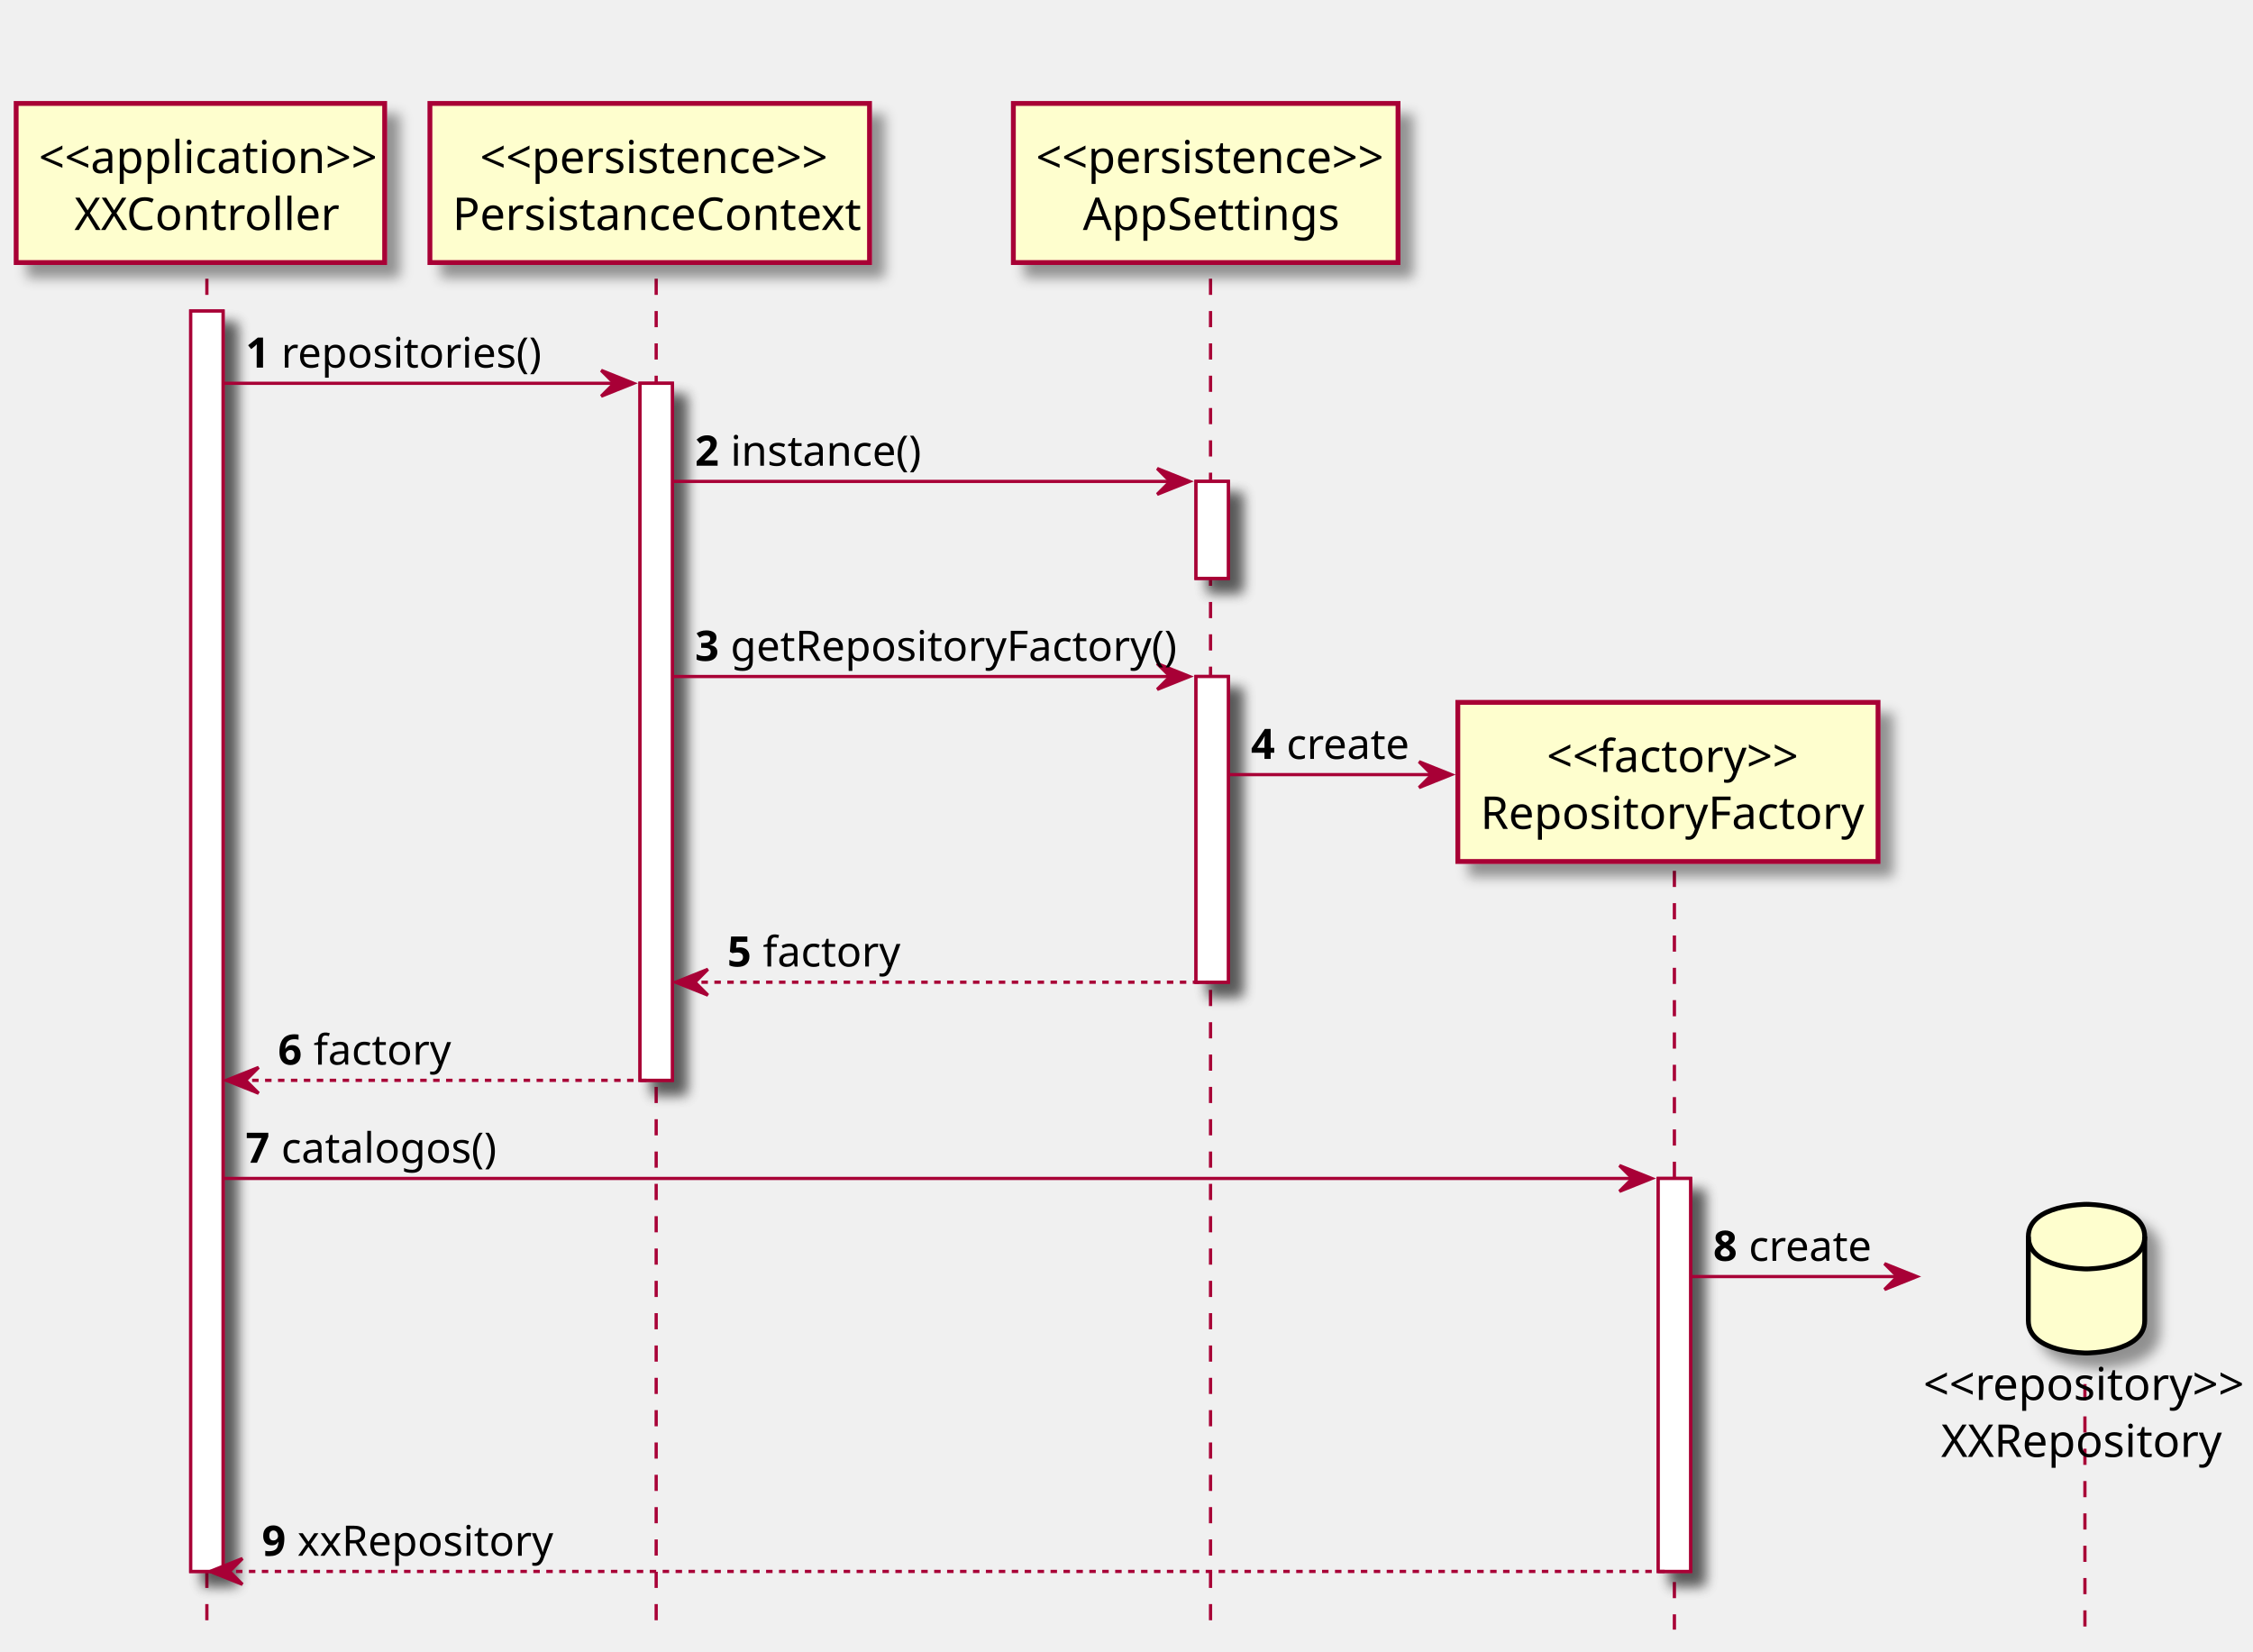
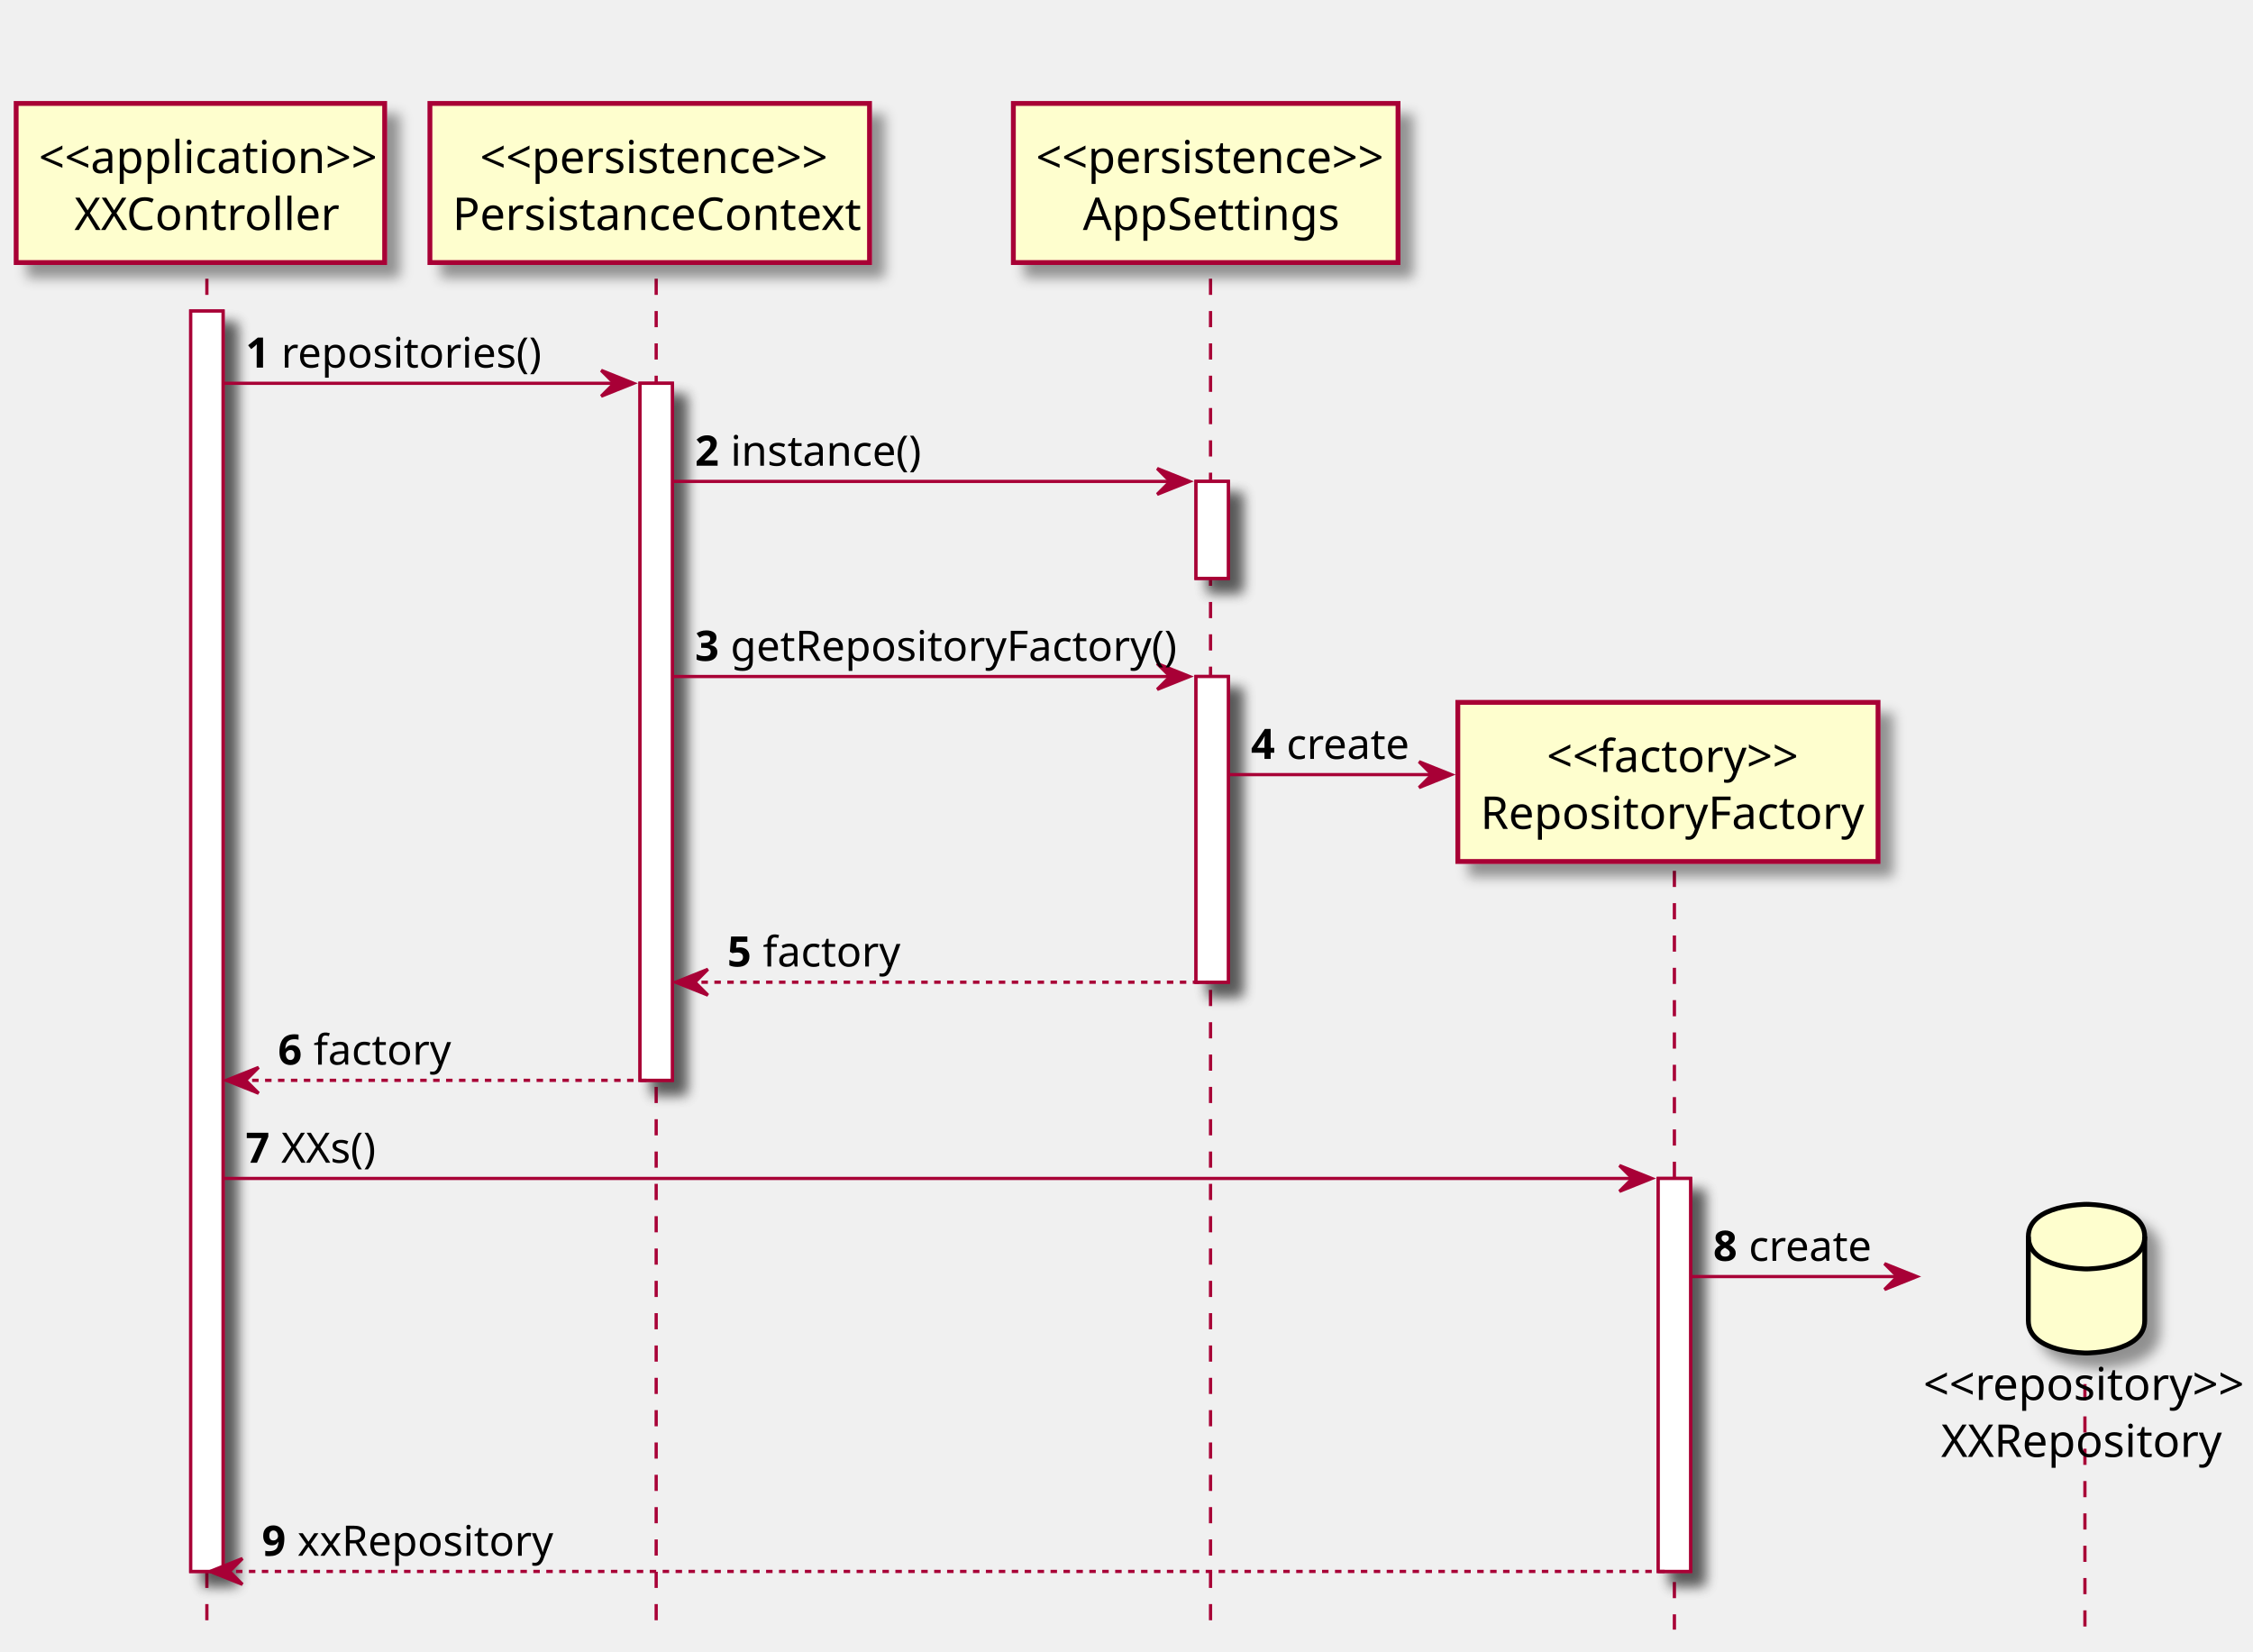
<svg xmlns="http://www.w3.org/2000/svg" contentScriptType="application/ecmascript" contentStyleType="text/css" height="511px" preserveAspectRatio="none" style="width:697px;height:511px;" version="1.1" viewBox="0 0 697 511" width="697px" zoomAndPan="magnify">
  <defs>
-     <filter height="300%" id="f16jr6j2ipwx59" width="300%" x="-1" y="-1">
+     <filter height="300%" id="f177hr8jtyo7wj" width="300%" x="-1" y="-1">
      <feGaussianBlur result="blurOut" stdDeviation="2.0" />
      <feColorMatrix in="blurOut" result="blurOut2" type="matrix" values="0 0 0 0 0 0 0 0 0 0 0 0 0 0 0 0 0 0 .4 0" />
      <feOffset dx="4.0" dy="4.0" in="blurOut2" result="blurOut3" />
      <feBlend in="SourceGraphic" in2="blurOut3" mode="normal" />
    </filter>
  </defs>
  <g>
-     <rect fill="#FFFFFF" filter="url(#f16jr6j2ipwx59)" height="389.898" style="stroke:#A80036;stroke-width:1.0;" width="10" x="59" y="96.219" />
-     <rect fill="#FFFFFF" filter="url(#f16jr6j2ipwx59)" height="215.625" style="stroke:#A80036;stroke-width:1.0;" width="10" x="198" y="118.57" />
-     <rect fill="#FFFFFF" filter="url(#f16jr6j2ipwx59)" height="30" style="stroke:#A80036;stroke-width:1.0;" width="10" x="370" y="148.922" />
-     <rect fill="#FFFFFF" filter="url(#f16jr6j2ipwx59)" height="94.57" style="stroke:#A80036;stroke-width:1.0;" width="10" x="370" y="209.273" />
-     <rect fill="#FFFFFF" filter="url(#f16jr6j2ipwx59)" height="121.57" style="stroke:#A80036;stroke-width:1.0;" width="10" x="513" y="364.547" />
+     <rect fill="#FFFFFF" filter="url(#f177hr8jtyo7wj)" height="389.898" style="stroke:#A80036;stroke-width:1.0;" width="10" x="59" y="96.219" />
+     <rect fill="#FFFFFF" filter="url(#f177hr8jtyo7wj)" height="215.625" style="stroke:#A80036;stroke-width:1.0;" width="10" x="198" y="118.57" />
+     <rect fill="#FFFFFF" filter="url(#f177hr8jtyo7wj)" height="30" style="stroke:#A80036;stroke-width:1.0;" width="10" x="370" y="148.922" />
+     <rect fill="#FFFFFF" filter="url(#f177hr8jtyo7wj)" height="94.57" style="stroke:#A80036;stroke-width:1.0;" width="10" x="370" y="209.273" />
+     <rect fill="#FFFFFF" filter="url(#f177hr8jtyo7wj)" height="121.57" style="stroke:#A80036;stroke-width:1.0;" width="10" x="513" y="364.547" />
    <line style="stroke:#A80036;stroke-width:1.0;stroke-dasharray:5.0,5.0;" x1="64" x2="64" y1="86.219" y2="504.117" />
    <line style="stroke:#A80036;stroke-width:1.0;stroke-dasharray:5.0,5.0;" x1="203" x2="203" y1="86.219" y2="504.117" />
    <line style="stroke:#A80036;stroke-width:1.0;stroke-dasharray:5.0,5.0;" x1="374.5" x2="374.5" y1="86.219" y2="504.117" />
    <line style="stroke:#A80036;stroke-width:1.0;stroke-dasharray:5.0,5.0;" x1="518" x2="518" y1="259.383" y2="504.117" />
    <line style="stroke:#A80036;stroke-width:1.0;stroke-dasharray:5.0,5.0;" x1="645" x2="645" y1="428.156" y2="504.117" />
-     <rect fill="#FEFECE" filter="url(#f16jr6j2ipwx59)" height="49.219" style="stroke:#A80036;stroke-width:1.5;" width="114" x="5" y="32" />
+     <rect fill="#FEFECE" filter="url(#f177hr8jtyo7wj)" height="49.219" style="stroke:#A80036;stroke-width:1.5;" width="114" x="5" y="32" />
    <text fill="#000000" font-family="sans-serif" font-size="14" lengthAdjust="spacing" textLength="100" x="12" y="53.533">&lt;&lt;application&gt;&gt;</text>
    <text fill="#000000" font-family="sans-serif" font-size="14" lengthAdjust="spacing" textLength="78" x="23" y="71.143">XXController</text>
-     <rect fill="#FEFECE" filter="url(#f16jr6j2ipwx59)" height="49.219" style="stroke:#A80036;stroke-width:1.5;" width="136" x="133" y="32" />
+     <rect fill="#FEFECE" filter="url(#f177hr8jtyo7wj)" height="49.219" style="stroke:#A80036;stroke-width:1.5;" width="136" x="133" y="32" />
    <text fill="#000000" font-family="sans-serif" font-size="14" lengthAdjust="spacing" textLength="105" x="148.5" y="53.533">&lt;&lt;persistence&gt;&gt;</text>
    <text fill="#000000" font-family="sans-serif" font-size="14" lengthAdjust="spacing" textLength="122" x="140" y="71.143">PersistanceContext</text>
-     <rect fill="#FEFECE" filter="url(#f16jr6j2ipwx59)" height="49.219" style="stroke:#A80036;stroke-width:1.5;" width="119" x="313.5" y="32" />
+     <rect fill="#FEFECE" filter="url(#f177hr8jtyo7wj)" height="49.219" style="stroke:#A80036;stroke-width:1.5;" width="119" x="313.5" y="32" />
    <text fill="#000000" font-family="sans-serif" font-size="14" lengthAdjust="spacing" textLength="105" x="320.5" y="53.533">&lt;&lt;persistence&gt;&gt;</text>
    <text fill="#000000" font-family="sans-serif" font-size="14" lengthAdjust="spacing" textLength="76" x="335" y="71.143">AppSettings</text>
-     <rect fill="#FFFFFF" filter="url(#f16jr6j2ipwx59)" height="389.898" style="stroke:#A80036;stroke-width:1.0;" width="10" x="59" y="96.219" />
-     <rect fill="#FFFFFF" filter="url(#f16jr6j2ipwx59)" height="215.625" style="stroke:#A80036;stroke-width:1.0;" width="10" x="198" y="118.57" />
-     <rect fill="#FFFFFF" filter="url(#f16jr6j2ipwx59)" height="30" style="stroke:#A80036;stroke-width:1.0;" width="10" x="370" y="148.922" />
-     <rect fill="#FFFFFF" filter="url(#f16jr6j2ipwx59)" height="94.57" style="stroke:#A80036;stroke-width:1.0;" width="10" x="370" y="209.273" />
-     <rect fill="#FFFFFF" filter="url(#f16jr6j2ipwx59)" height="121.57" style="stroke:#A80036;stroke-width:1.0;" width="10" x="513" y="364.547" />
+     <rect fill="#FFFFFF" filter="url(#f177hr8jtyo7wj)" height="389.898" style="stroke:#A80036;stroke-width:1.0;" width="10" x="59" y="96.219" />
+     <rect fill="#FFFFFF" filter="url(#f177hr8jtyo7wj)" height="215.625" style="stroke:#A80036;stroke-width:1.0;" width="10" x="198" y="118.57" />
+     <rect fill="#FFFFFF" filter="url(#f177hr8jtyo7wj)" height="30" style="stroke:#A80036;stroke-width:1.0;" width="10" x="370" y="148.922" />
+     <rect fill="#FFFFFF" filter="url(#f177hr8jtyo7wj)" height="94.57" style="stroke:#A80036;stroke-width:1.0;" width="10" x="370" y="209.273" />
+     <rect fill="#FFFFFF" filter="url(#f177hr8jtyo7wj)" height="121.57" style="stroke:#A80036;stroke-width:1.0;" width="10" x="513" y="364.547" />
    <polygon fill="#A80036" points="186,114.57,196,118.57,186,122.57,190,118.57" style="stroke:#A80036;stroke-width:1.0;" />
    <line style="stroke:#A80036;stroke-width:1.0;" x1="69" x2="192" y1="118.57" y2="118.57" />
    <text fill="#000000" font-family="sans-serif" font-size="13" font-weight="bold" lengthAdjust="spacing" textLength="7" x="76" y="113.714">1</text>
    <text fill="#000000" font-family="sans-serif" font-size="13" lengthAdjust="spacing" textLength="75" x="87" y="113.714">repositories()</text>
    <polygon fill="#A80036" points="358,144.922,368,148.922,358,152.922,362,148.922" style="stroke:#A80036;stroke-width:1.0;" />
    <line style="stroke:#A80036;stroke-width:1.0;" x1="208" x2="364" y1="148.922" y2="148.922" />
    <text fill="#000000" font-family="sans-serif" font-size="13" font-weight="bold" lengthAdjust="spacing" textLength="7" x="215" y="144.065">2</text>
    <text fill="#000000" font-family="sans-serif" font-size="13" lengthAdjust="spacing" textLength="57" x="226" y="144.065">instance()</text>
    <polygon fill="#A80036" points="358,205.273,368,209.273,358,213.273,362,209.273" style="stroke:#A80036;stroke-width:1.0;" />
    <line style="stroke:#A80036;stroke-width:1.0;" x1="208" x2="364" y1="209.273" y2="209.273" />
    <text fill="#000000" font-family="sans-serif" font-size="13" font-weight="bold" lengthAdjust="spacing" textLength="7" x="215" y="204.417">3</text>
    <text fill="#000000" font-family="sans-serif" font-size="13" lengthAdjust="spacing" textLength="132" x="226" y="204.417">getRepositoryFactory()</text>
    <polygon fill="#A80036" points="439,235.625,449,239.625,439,243.625,443,239.625" style="stroke:#A80036;stroke-width:1.0;" />
    <line style="stroke:#A80036;stroke-width:1.0;" x1="380" x2="445" y1="239.625" y2="239.625" />
    <text fill="#000000" font-family="sans-serif" font-size="13" font-weight="bold" lengthAdjust="spacing" textLength="7" x="387" y="234.769">4</text>
    <text fill="#000000" font-family="sans-serif" font-size="13" lengthAdjust="spacing" textLength="36" x="398" y="234.769">create</text>
-     <rect fill="#FEFECE" filter="url(#f16jr6j2ipwx59)" height="49.219" style="stroke:#A80036;stroke-width:1.5;" width="130" x="451" y="217.273" />
+     <rect fill="#FEFECE" filter="url(#f177hr8jtyo7wj)" height="49.219" style="stroke:#A80036;stroke-width:1.5;" width="130" x="451" y="217.273" />
    <text fill="#000000" font-family="sans-serif" font-size="14" lengthAdjust="spacing" textLength="75" x="478.5" y="238.807">&lt;&lt;factory&gt;&gt;</text>
    <text fill="#000000" font-family="sans-serif" font-size="14" lengthAdjust="spacing" textLength="116" x="458" y="256.416">RepositoryFactory</text>
    <polygon fill="#A80036" points="219,299.844,209,303.844,219,307.844,215,303.844" style="stroke:#A80036;stroke-width:1.0;" />
    <line style="stroke:#A80036;stroke-width:1.0;stroke-dasharray:2.0,2.0;" x1="213" x2="374" y1="303.844" y2="303.844" />
    <text fill="#000000" font-family="sans-serif" font-size="13" font-weight="bold" lengthAdjust="spacing" textLength="7" x="225" y="298.987">5</text>
    <text fill="#000000" font-family="sans-serif" font-size="13" lengthAdjust="spacing" textLength="39" x="236" y="298.987">factory</text>
    <polygon fill="#A80036" points="80,330.195,70,334.195,80,338.195,76,334.195" style="stroke:#A80036;stroke-width:1.0;" />
    <line style="stroke:#A80036;stroke-width:1.0;stroke-dasharray:2.0,2.0;" x1="74" x2="202" y1="334.195" y2="334.195" />
    <text fill="#000000" font-family="sans-serif" font-size="13" font-weight="bold" lengthAdjust="spacing" textLength="7" x="86" y="329.339">6</text>
    <text fill="#000000" font-family="sans-serif" font-size="13" lengthAdjust="spacing" textLength="39" x="97" y="329.339">factory</text>
    <polygon fill="#A80036" points="501,360.547,511,364.547,501,368.547,505,364.547" style="stroke:#A80036;stroke-width:1.0;" />
    <line style="stroke:#A80036;stroke-width:1.0;" x1="69" x2="507" y1="364.547" y2="364.547" />
    <text fill="#000000" font-family="sans-serif" font-size="13" font-weight="bold" lengthAdjust="spacing" textLength="7" x="76" y="359.69">7</text>
-     <text fill="#000000" font-family="sans-serif" font-size="13" lengthAdjust="spacing" textLength="64" x="87" y="359.69">catalogos()</text>
+     <text fill="#000000" font-family="sans-serif" font-size="13" lengthAdjust="spacing" textLength="29" x="87" y="359.69">XXs()</text>
    <polygon fill="#A80036" points="583,390.898,593,394.898,583,398.898,587,394.898" style="stroke:#A80036;stroke-width:1.0;" />
    <line style="stroke:#A80036;stroke-width:1.0;" x1="523" x2="589" y1="394.898" y2="394.898" />
    <text fill="#000000" font-family="sans-serif" font-size="13" font-weight="bold" lengthAdjust="spacing" textLength="7" x="530" y="390.042">8</text>
    <text fill="#000000" font-family="sans-serif" font-size="13" lengthAdjust="spacing" textLength="36" x="541" y="390.042">create</text>
    <text fill="#000000" font-family="sans-serif" font-size="14" lengthAdjust="spacing" textLength="95" x="595" y="433.08">&lt;&lt;repository&gt;&gt;</text>
    <text fill="#000000" font-family="sans-serif" font-size="14" lengthAdjust="spacing" textLength="84" x="600.5" y="450.69">XXRepository</text>
-     <path d="M627.5,382.547 C627.5,372.547 645.5,372.547 645.5,372.547 C645.5,372.547 663.5,372.547 663.5,382.547 L663.5,408.547 C663.5,418.547 645.5,418.547 645.5,418.547 C645.5,418.547 627.5,418.547 627.5,408.547 L627.5,382.547 " fill="#FEFECE" filter="url(#f16jr6j2ipwx59)" style="stroke:#000000;stroke-width:1.5;" />
+     <path d="M627.5,382.547 C627.5,372.547 645.5,372.547 645.5,372.547 C645.5,372.547 663.5,372.547 663.5,382.547 L663.5,408.547 C663.5,418.547 645.5,418.547 645.5,418.547 C645.5,418.547 627.5,418.547 627.5,408.547 L627.5,382.547 " fill="#FEFECE" filter="url(#f177hr8jtyo7wj)" style="stroke:#000000;stroke-width:1.5;" />
    <path d="M627.5,382.547 C627.5,392.547 645.5,392.547 645.5,392.547 C645.5,392.547 663.5,392.547 663.5,382.547 " fill="none" style="stroke:#000000;stroke-width:1.5;" />
    <polygon fill="#A80036" points="75,482.117,65,486.117,75,490.117,71,486.117" style="stroke:#A80036;stroke-width:1.0;" />
    <line style="stroke:#A80036;stroke-width:1.0;stroke-dasharray:2.0,2.0;" x1="69" x2="517" y1="486.117" y2="486.117" />
    <text fill="#000000" font-family="sans-serif" font-size="13" font-weight="bold" lengthAdjust="spacing" textLength="7" x="81" y="481.261">9</text>
    <text fill="#000000" font-family="sans-serif" font-size="13" lengthAdjust="spacing" textLength="76" x="92" y="481.261">xxRepository</text>
  </g>
</svg>
